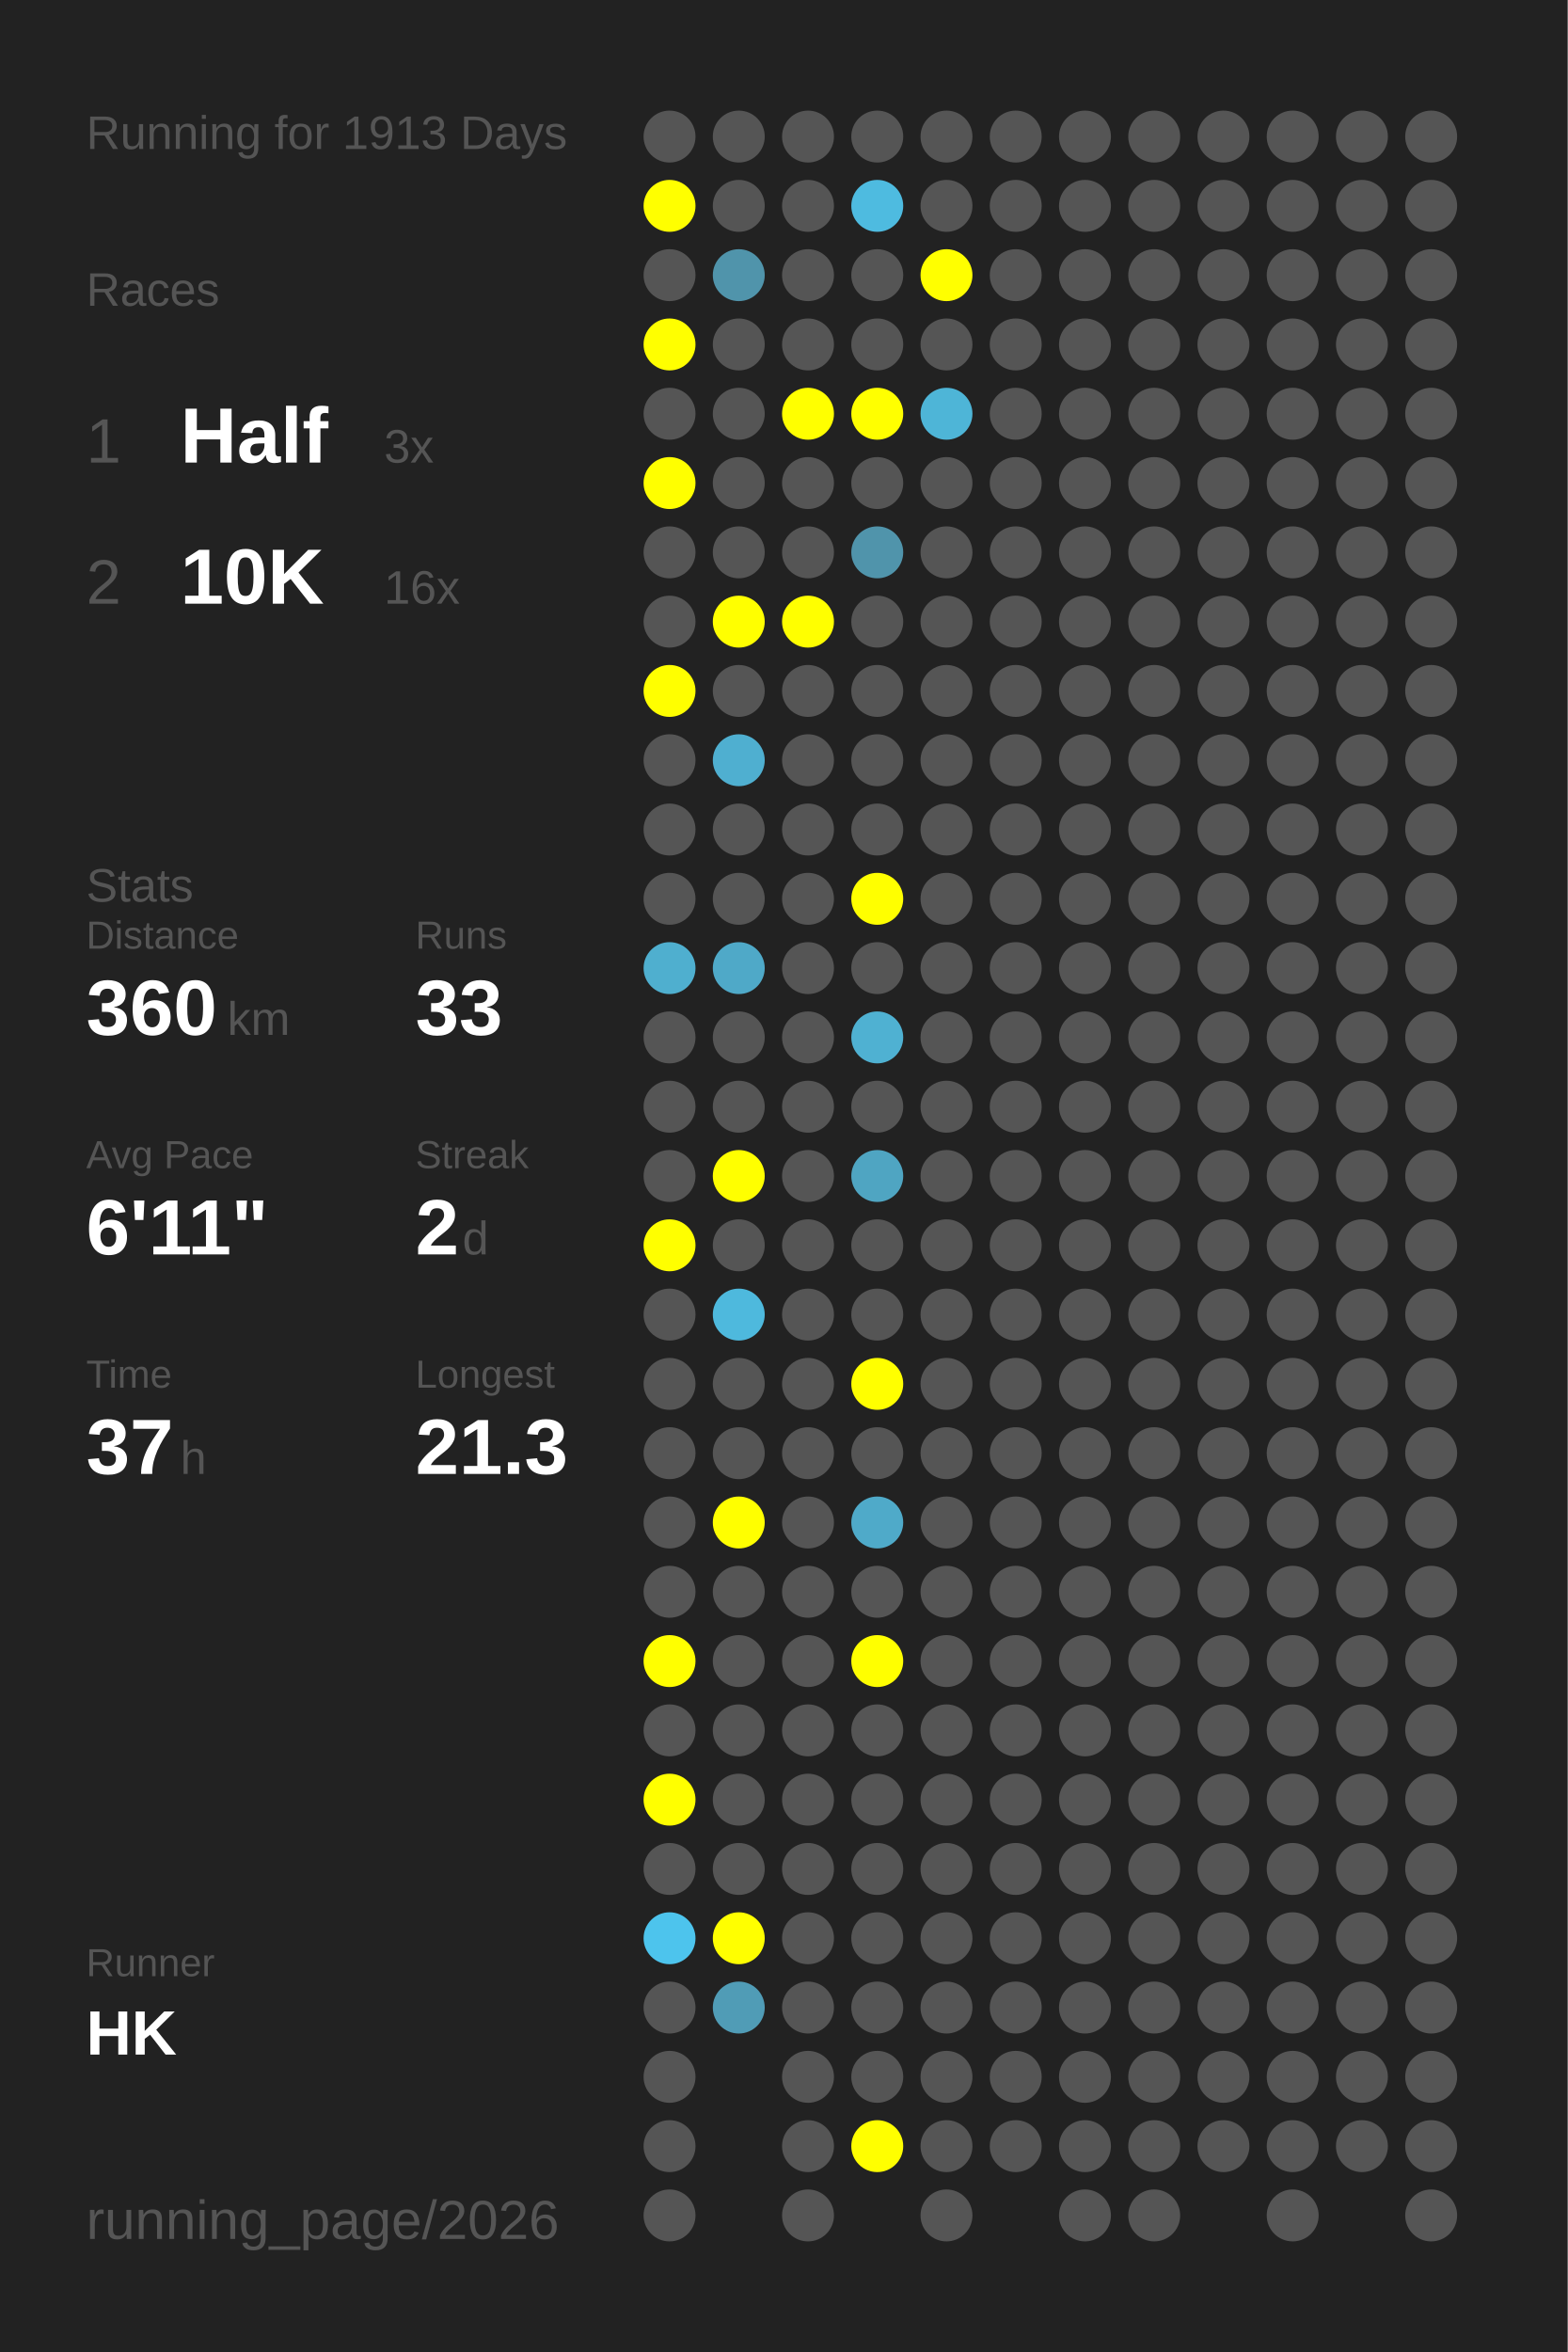
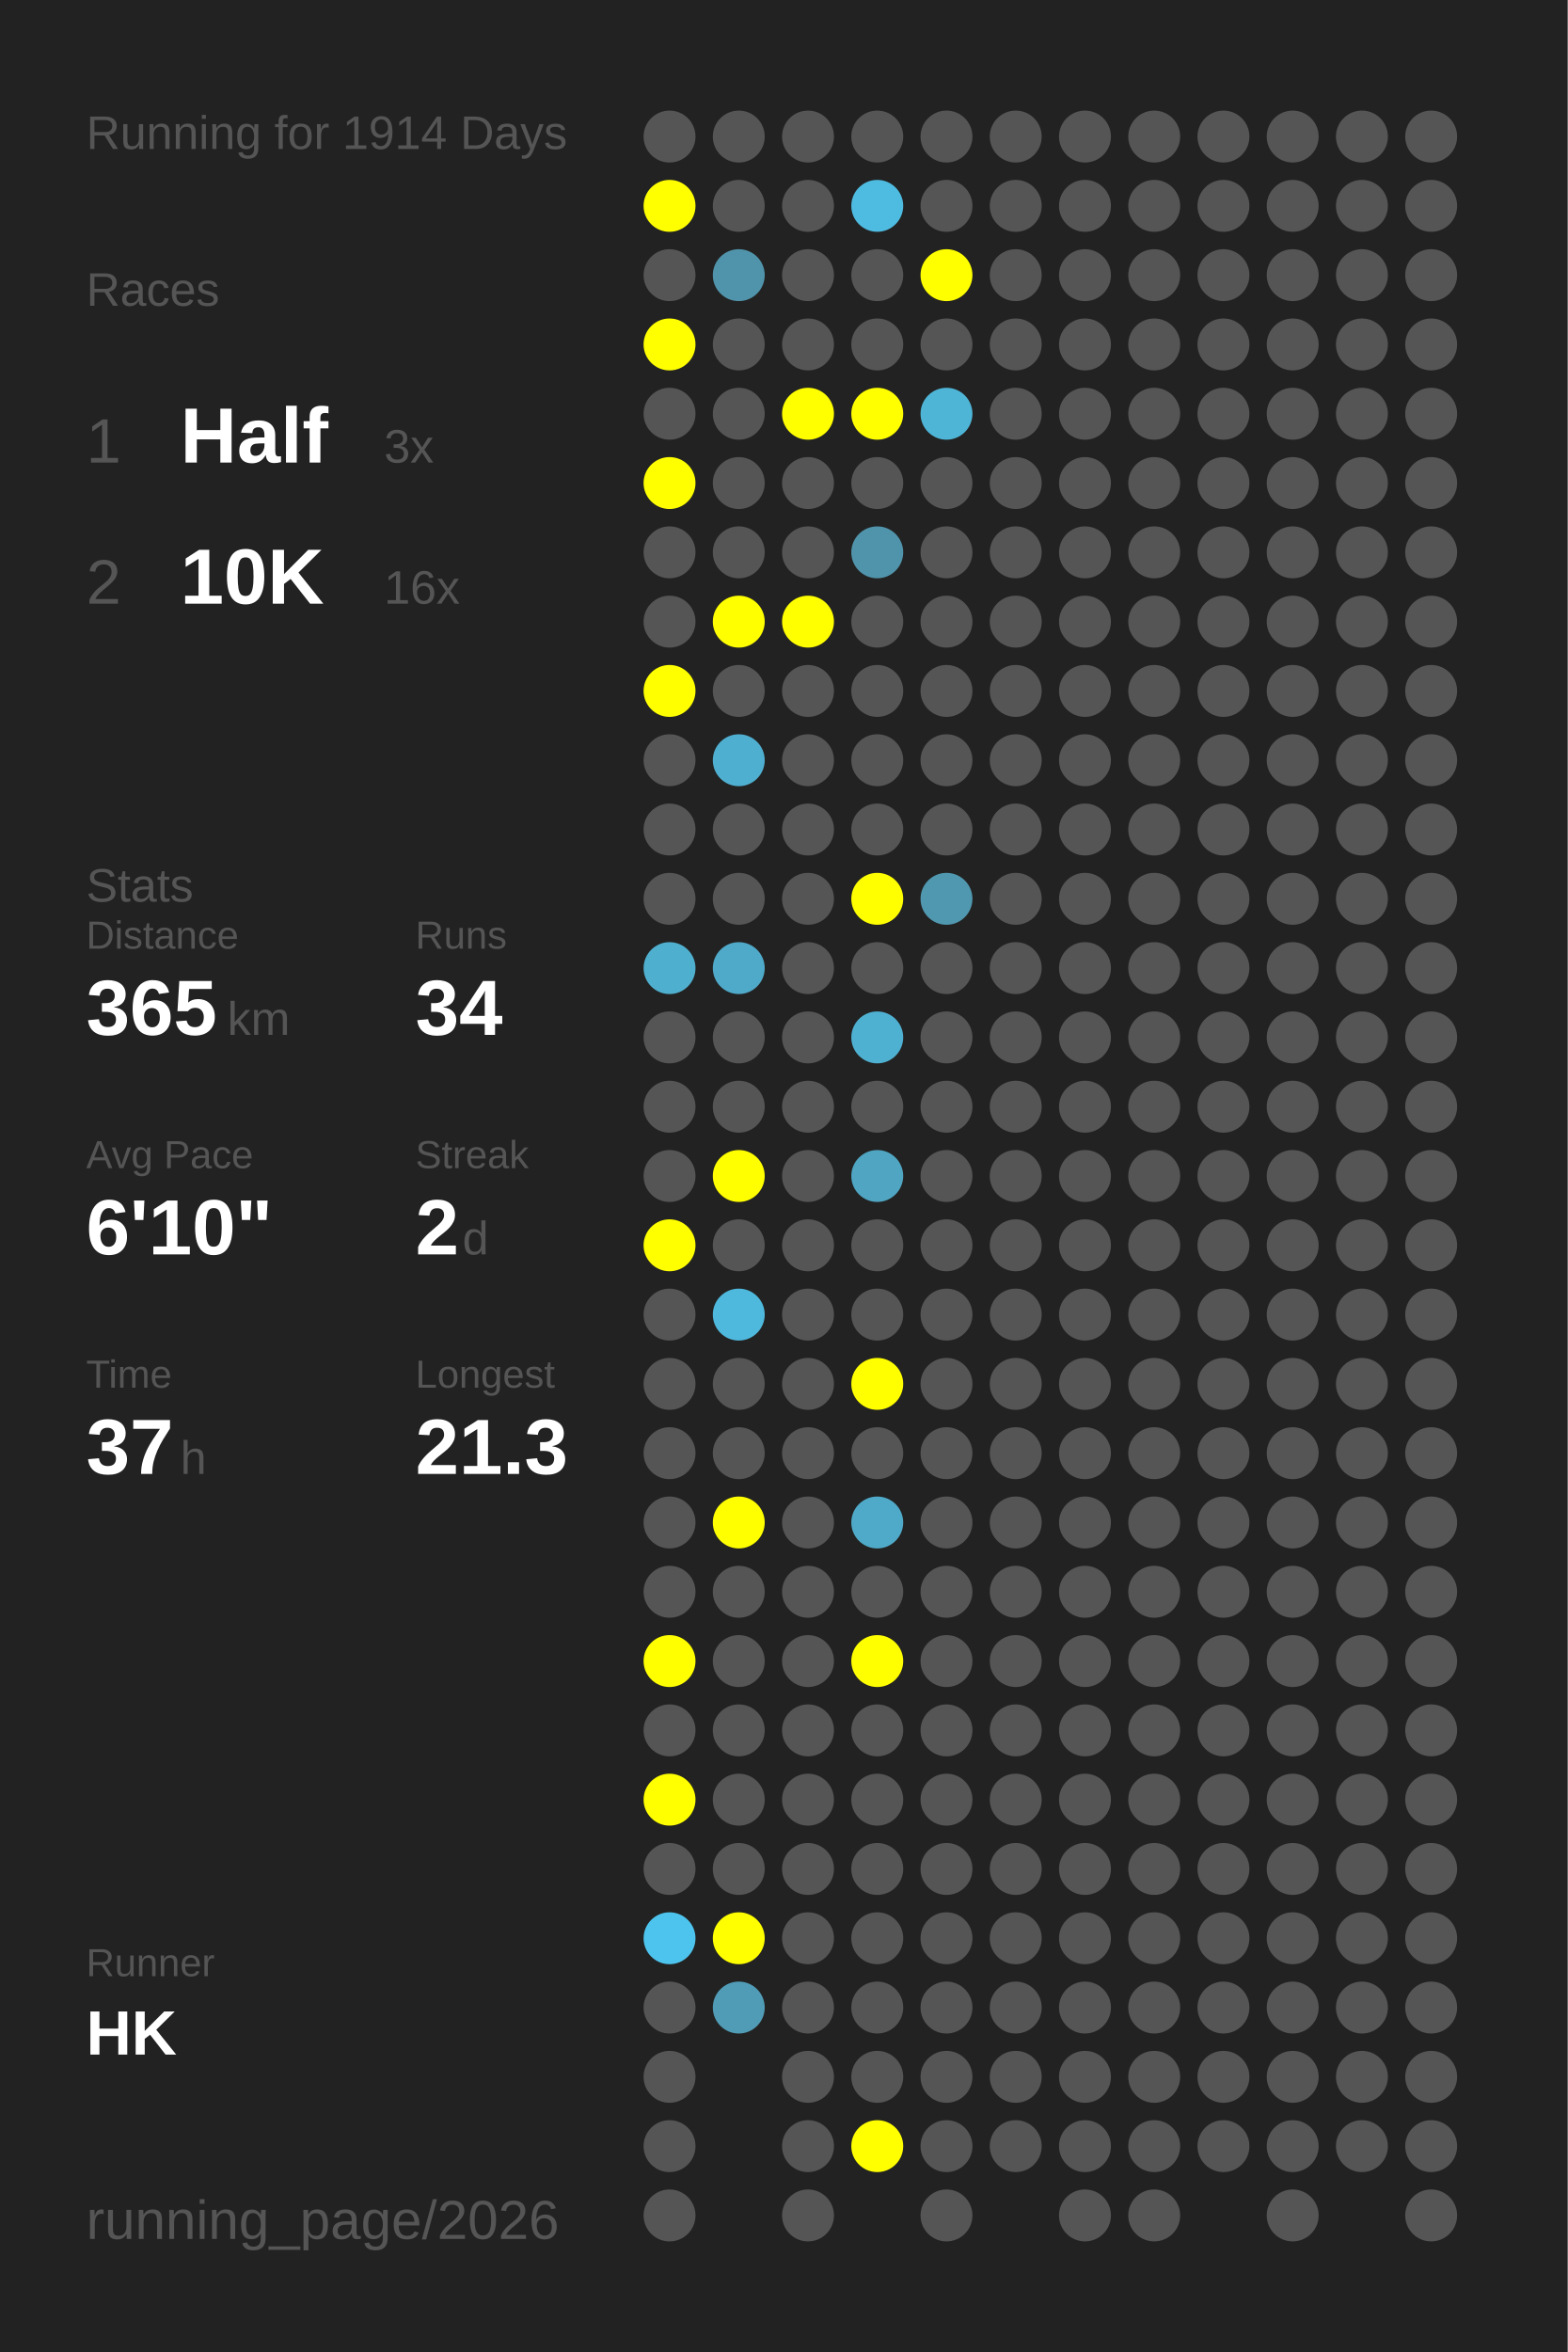
<svg xmlns="http://www.w3.org/2000/svg" baseProfile="full" height="300mm" version="1.1" viewBox="0,0,200,300" width="200mm">
  <defs />
  <rect fill="#222222" height="300" width="200" x="0" y="0" />
-   <text fill="#555555" style="font-size:6px; font-family:Arial;" x="11" y="19">Running for 1913 Days</text>
+   <text fill="#555555" style="font-size:6px; font-family:Arial;" x="11" y="19">Running for 1914 Days</text>
  <text fill="#555555" style="font-size:6px; font-family:Arial;" x="11" y="39">Races</text>
  <text fill="#555555" style="font-size:8px; font-family:Arial;" x="11" y="59">1</text>
  <text fill="#FFFFFF" style="font-size:10px; font-family:Arial; font-weight:bold;" x="23" y="59">Half</text>
  <text fill="#555555" style="font-size:6px; font-family:Arial;" x="49" y="59">3x</text>
  <text fill="#555555" style="font-size:8px; font-family:Arial;" x="11" y="77">2</text>
  <text fill="#FFFFFF" style="font-size:10px; font-family:Arial; font-weight:bold;" x="23" y="77">10K</text>
  <text fill="#555555" style="font-size:6px; font-family:Arial;" x="49" y="77">16x</text>
  <text fill="#555555" style="font-size:6px; font-family:Arial;" x="11" y="115">Stats</text>
  <text fill="#555555" style="font-size:5px; font-family:Arial;" x="11" y="121">Distance</text>
-   <text fill="#FFFFFF" style="font-size:10px; font-family:Arial; font-weight:bold;" x="11" y="132">360</text>
+   <text fill="#FFFFFF" style="font-size:10px; font-family:Arial; font-weight:bold;" x="11" y="132">365</text>
  <text fill="#555555" style="font-size:6px; font-family:Arial;" x="29" y="132">km</text>
  <text fill="#555555" style="font-size:5px; font-family:Arial;" x="53" y="121">Runs</text>
-   <text fill="#FFFFFF" style="font-size:10px; font-family:Arial; font-weight:bold;" x="53" y="132">33</text>
+   <text fill="#FFFFFF" style="font-size:10px; font-family:Arial; font-weight:bold;" x="53" y="132">34</text>
  <text fill="#555555" style="font-size:5px; font-family:Arial;" x="11" y="149">Avg Pace</text>
-   <text fill="#FFFFFF" style="font-size:10px; font-family:Arial; font-weight:bold;" x="11" y="160">6'11"</text>
+   <text fill="#FFFFFF" style="font-size:10px; font-family:Arial; font-weight:bold;" x="11" y="160">6'10"</text>
  <text fill="#555555" style="font-size:5px; font-family:Arial;" x="53" y="149">Streak</text>
  <text fill="#FFFFFF" style="font-size:10px; font-family:Arial; font-weight:bold;" x="53" y="160">2</text>
  <text fill="#555555" style="font-size:6px; font-family:Arial;" x="59" y="160">d</text>
  <text fill="#555555" style="font-size:5px; font-family:Arial;" x="11" y="177">Time</text>
  <text fill="#FFFFFF" style="font-size:10px; font-family:Arial; font-weight:bold;" x="11" y="188">37</text>
  <text fill="#555555" style="font-size:6px; font-family:Arial;" x="23" y="188">h</text>
  <text fill="#555555" style="font-size:5px; font-family:Arial;" x="53" y="177">Longest</text>
  <text fill="#FFFFFF" style="font-size:10px; font-family:Arial; font-weight:bold;" x="53" y="188">21.3</text>
  <text fill="#555555" style="font-size:5px; font-family:Arial;" x="11" y="252.065">Runner</text>
  <text fill="#FFFFFF" style="font-size:8px; font-family:Arial; font-weight:bold;" x="11" y="262.065">HK</text>
  <text fill="#555555" style="font-size:7px; font-family:Arial;" x="11" y="285.581">running_page/2026</text>
  <circle cx="85.417" cy="17.419" fill="#555555" r="3.312" />
  <circle cx="85.417" cy="26.258" fill="#FFFF00" r="3.312" />
  <circle cx="85.417" cy="35.097" fill="#555555" r="3.312" />
  <circle cx="85.417" cy="43.935" fill="#FFFF00" r="3.312" />
  <circle cx="85.417" cy="52.774" fill="#555555" r="3.312" />
  <circle cx="85.417" cy="61.613" fill="#FFFF00" r="3.312" />
  <circle cx="85.417" cy="70.452" fill="#555555" r="3.312" />
  <circle cx="85.417" cy="79.29" fill="#555555" r="3.312" />
  <circle cx="85.417" cy="88.129" fill="#FFFF00" r="3.312" />
  <circle cx="85.417" cy="96.968" fill="#555555" r="3.312" />
  <circle cx="85.417" cy="105.806" fill="#555555" r="3.312" />
  <circle cx="85.417" cy="114.645" fill="#555555" r="3.312" />
  <circle cx="85.417" cy="123.484" fill="#4fafcf" r="3.312" />
  <circle cx="85.417" cy="132.323" fill="#555555" r="3.312" />
  <circle cx="85.417" cy="141.161" fill="#555555" r="3.312" />
  <circle cx="85.417" cy="150" fill="#555555" r="3.312" />
  <circle cx="85.417" cy="158.839" fill="#FFFF00" r="3.312" />
  <circle cx="85.417" cy="167.677" fill="#555555" r="3.312" />
  <circle cx="85.417" cy="176.516" fill="#555555" r="3.312" />
  <circle cx="85.417" cy="185.355" fill="#555555" r="3.312" />
  <circle cx="85.417" cy="194.194" fill="#555555" r="3.312" />
  <circle cx="85.417" cy="203.032" fill="#555555" r="3.312" />
  <circle cx="85.417" cy="211.871" fill="#FFFF00" r="3.312" />
  <circle cx="85.417" cy="220.71" fill="#555555" r="3.312" />
  <circle cx="85.417" cy="229.548" fill="#FFFF00" r="3.312" />
  <circle cx="85.417" cy="238.387" fill="#555555" r="3.312" />
  <circle cx="85.417" cy="247.226" fill="#4dc4ed" r="3.312" />
  <circle cx="85.417" cy="256.065" fill="#555555" r="3.312" />
  <circle cx="85.417" cy="264.903" fill="#555555" r="3.312" />
  <circle cx="85.417" cy="273.742" fill="#555555" r="3.312" />
  <circle cx="85.417" cy="282.581" fill="#555555" r="3.312" />
  <circle cx="94.25" cy="17.419" fill="#555555" r="3.312" />
  <circle cx="94.25" cy="26.258" fill="#555555" r="3.312" />
  <circle cx="94.25" cy="35.097" fill="#5094ab" r="3.312" />
  <circle cx="94.25" cy="43.935" fill="#555555" r="3.312" />
  <circle cx="94.25" cy="52.774" fill="#555555" r="3.312" />
  <circle cx="94.25" cy="61.613" fill="#555555" r="3.312" />
  <circle cx="94.25" cy="70.452" fill="#555555" r="3.312" />
  <circle cx="94.25" cy="79.29" fill="#FFFF00" r="3.312" />
  <circle cx="94.25" cy="88.129" fill="#555555" r="3.312" />
  <circle cx="94.25" cy="96.968" fill="#4fafd0" r="3.312" />
  <circle cx="94.25" cy="105.806" fill="#555555" r="3.312" />
  <circle cx="94.25" cy="114.645" fill="#555555" r="3.312" />
  <circle cx="94.25" cy="123.484" fill="#4fa9c8" r="3.312" />
  <circle cx="94.25" cy="132.323" fill="#555555" r="3.312" />
  <circle cx="94.25" cy="141.161" fill="#555555" r="3.312" />
  <circle cx="94.25" cy="150" fill="#FFFF00" r="3.312" />
  <circle cx="94.25" cy="158.839" fill="#555555" r="3.312" />
  <circle cx="94.25" cy="167.677" fill="#4eb9dd" r="3.312" />
  <circle cx="94.25" cy="176.516" fill="#555555" r="3.312" />
  <circle cx="94.25" cy="185.355" fill="#555555" r="3.312" />
  <circle cx="94.25" cy="194.194" fill="#FFFF00" r="3.312" />
  <circle cx="94.25" cy="203.032" fill="#555555" r="3.312" />
  <circle cx="94.25" cy="211.871" fill="#555555" r="3.312" />
  <circle cx="94.25" cy="220.71" fill="#555555" r="3.312" />
  <circle cx="94.25" cy="229.548" fill="#555555" r="3.312" />
  <circle cx="94.25" cy="238.387" fill="#555555" r="3.312" />
  <circle cx="94.25" cy="247.226" fill="#FFFF00" r="3.312" />
  <circle cx="94.25" cy="256.065" fill="#509cb6" r="3.312" />
  <circle cx="103.083" cy="17.419" fill="#555555" r="3.312" />
  <circle cx="103.083" cy="26.258" fill="#555555" r="3.312" />
  <circle cx="103.083" cy="35.097" fill="#555555" r="3.312" />
  <circle cx="103.083" cy="43.935" fill="#555555" r="3.312" />
  <circle cx="103.083" cy="52.774" fill="#FFFF00" r="3.312" />
  <circle cx="103.083" cy="61.613" fill="#555555" r="3.312" />
  <circle cx="103.083" cy="70.452" fill="#555555" r="3.312" />
  <circle cx="103.083" cy="79.29" fill="#FFFF00" r="3.312" />
  <circle cx="103.083" cy="88.129" fill="#555555" r="3.312" />
  <circle cx="103.083" cy="96.968" fill="#555555" r="3.312" />
  <circle cx="103.083" cy="105.806" fill="#555555" r="3.312" />
  <circle cx="103.083" cy="114.645" fill="#555555" r="3.312" />
  <circle cx="103.083" cy="123.484" fill="#555555" r="3.312" />
  <circle cx="103.083" cy="132.323" fill="#555555" r="3.312" />
  <circle cx="103.083" cy="141.161" fill="#555555" r="3.312" />
  <circle cx="103.083" cy="150" fill="#555555" r="3.312" />
  <circle cx="103.083" cy="158.839" fill="#555555" r="3.312" />
  <circle cx="103.083" cy="167.677" fill="#555555" r="3.312" />
  <circle cx="103.083" cy="176.516" fill="#555555" r="3.312" />
  <circle cx="103.083" cy="185.355" fill="#555555" r="3.312" />
  <circle cx="103.083" cy="194.194" fill="#555555" r="3.312" />
  <circle cx="103.083" cy="203.032" fill="#555555" r="3.312" />
  <circle cx="103.083" cy="211.871" fill="#555555" r="3.312" />
  <circle cx="103.083" cy="220.71" fill="#555555" r="3.312" />
  <circle cx="103.083" cy="229.548" fill="#555555" r="3.312" />
  <circle cx="103.083" cy="238.387" fill="#555555" r="3.312" />
  <circle cx="103.083" cy="247.226" fill="#555555" r="3.312" />
  <circle cx="103.083" cy="256.065" fill="#555555" r="3.312" />
  <circle cx="103.083" cy="264.903" fill="#555555" r="3.312" />
  <circle cx="103.083" cy="273.742" fill="#555555" r="3.312" />
  <circle cx="103.083" cy="282.581" fill="#555555" r="3.312" />
  <circle cx="111.917" cy="17.419" fill="#555555" r="3.312" />
  <circle cx="111.917" cy="26.258" fill="#4ebbe0" r="3.312" />
  <circle cx="111.917" cy="35.097" fill="#555555" r="3.312" />
  <circle cx="111.917" cy="43.935" fill="#555555" r="3.312" />
  <circle cx="111.917" cy="52.774" fill="#FFFF00" r="3.312" />
  <circle cx="111.917" cy="61.613" fill="#555555" r="3.312" />
  <circle cx="111.917" cy="70.452" fill="#5094ab" r="3.312" />
  <circle cx="111.917" cy="79.29" fill="#555555" r="3.312" />
  <circle cx="111.917" cy="88.129" fill="#555555" r="3.312" />
  <circle cx="111.917" cy="96.968" fill="#555555" r="3.312" />
  <circle cx="111.917" cy="105.806" fill="#555555" r="3.312" />
  <circle cx="111.917" cy="114.645" fill="#FFFF00" r="3.312" />
  <circle cx="111.917" cy="123.484" fill="#555555" r="3.312" />
  <circle cx="111.917" cy="132.323" fill="#4fb1d2" r="3.312" />
  <circle cx="111.917" cy="141.161" fill="#555555" r="3.312" />
  <circle cx="111.917" cy="150" fill="#4fa5c2" r="3.312" />
  <circle cx="111.917" cy="158.839" fill="#555555" r="3.312" />
  <circle cx="111.917" cy="167.677" fill="#555555" r="3.312" />
  <circle cx="111.917" cy="176.516" fill="#FFFF00" r="3.312" />
  <circle cx="111.917" cy="185.355" fill="#555555" r="3.312" />
  <circle cx="111.917" cy="194.194" fill="#4faac9" r="3.312" />
  <circle cx="111.917" cy="203.032" fill="#555555" r="3.312" />
  <circle cx="111.917" cy="211.871" fill="#FFFF00" r="3.312" />
  <circle cx="111.917" cy="220.71" fill="#555555" r="3.312" />
  <circle cx="111.917" cy="229.548" fill="#555555" r="3.312" />
  <circle cx="111.917" cy="238.387" fill="#555555" r="3.312" />
  <circle cx="111.917" cy="247.226" fill="#555555" r="3.312" />
  <circle cx="111.917" cy="256.065" fill="#555555" r="3.312" />
  <circle cx="111.917" cy="264.903" fill="#555555" r="3.312" />
  <circle cx="111.917" cy="273.742" fill="#FFFF00" r="3.312" />
  <circle cx="120.75" cy="17.419" fill="#555555" r="3.312" />
  <circle cx="120.75" cy="26.258" fill="#555555" r="3.312" />
  <circle cx="120.75" cy="35.097" fill="#FFFF00" r="3.312" />
  <circle cx="120.75" cy="43.935" fill="#555555" r="3.312" />
  <circle cx="120.75" cy="52.774" fill="#4eb5d7" r="3.312" />
  <circle cx="120.75" cy="61.613" fill="#555555" r="3.312" />
  <circle cx="120.75" cy="70.452" fill="#555555" r="3.312" />
  <circle cx="120.75" cy="79.29" fill="#555555" r="3.312" />
  <circle cx="120.75" cy="88.129" fill="#555555" r="3.312" />
  <circle cx="120.75" cy="96.968" fill="#555555" r="3.312" />
  <circle cx="120.75" cy="105.806" fill="#555555" r="3.312" />
-   <circle cx="120.75" cy="114.645" fill="#555555" r="3.312" />
+   <circle cx="120.75" cy="114.645" fill="#5098b0" r="3.312" />
  <circle cx="120.75" cy="123.484" fill="#555555" r="3.312" />
  <circle cx="120.75" cy="132.323" fill="#555555" r="3.312" />
  <circle cx="120.75" cy="141.161" fill="#555555" r="3.312" />
  <circle cx="120.75" cy="150" fill="#555555" r="3.312" />
  <circle cx="120.75" cy="158.839" fill="#555555" r="3.312" />
  <circle cx="120.75" cy="167.677" fill="#555555" r="3.312" />
  <circle cx="120.75" cy="176.516" fill="#555555" r="3.312" />
  <circle cx="120.75" cy="185.355" fill="#555555" r="3.312" />
  <circle cx="120.75" cy="194.194" fill="#555555" r="3.312" />
  <circle cx="120.75" cy="203.032" fill="#555555" r="3.312" />
  <circle cx="120.75" cy="211.871" fill="#555555" r="3.312" />
  <circle cx="120.75" cy="220.71" fill="#555555" r="3.312" />
  <circle cx="120.75" cy="229.548" fill="#555555" r="3.312" />
  <circle cx="120.75" cy="238.387" fill="#555555" r="3.312" />
  <circle cx="120.75" cy="247.226" fill="#555555" r="3.312" />
  <circle cx="120.75" cy="256.065" fill="#555555" r="3.312" />
  <circle cx="120.75" cy="264.903" fill="#555555" r="3.312" />
  <circle cx="120.75" cy="273.742" fill="#555555" r="3.312" />
  <circle cx="120.75" cy="282.581" fill="#555555" r="3.312" />
  <circle cx="129.583" cy="17.419" fill="#555555" r="3.312" />
  <circle cx="129.583" cy="26.258" fill="#555555" r="3.312" />
  <circle cx="129.583" cy="35.097" fill="#555555" r="3.312" />
  <circle cx="129.583" cy="43.935" fill="#555555" r="3.312" />
  <circle cx="129.583" cy="52.774" fill="#555555" r="3.312" />
  <circle cx="129.583" cy="61.613" fill="#555555" r="3.312" />
  <circle cx="129.583" cy="70.452" fill="#555555" r="3.312" />
  <circle cx="129.583" cy="79.29" fill="#555555" r="3.312" />
  <circle cx="129.583" cy="88.129" fill="#555555" r="3.312" />
  <circle cx="129.583" cy="96.968" fill="#555555" r="3.312" />
  <circle cx="129.583" cy="105.806" fill="#555555" r="3.312" />
  <circle cx="129.583" cy="114.645" fill="#555555" r="3.312" />
  <circle cx="129.583" cy="123.484" fill="#555555" r="3.312" />
  <circle cx="129.583" cy="132.323" fill="#555555" r="3.312" />
  <circle cx="129.583" cy="141.161" fill="#555555" r="3.312" />
  <circle cx="129.583" cy="150" fill="#555555" r="3.312" />
  <circle cx="129.583" cy="158.839" fill="#555555" r="3.312" />
  <circle cx="129.583" cy="167.677" fill="#555555" r="3.312" />
  <circle cx="129.583" cy="176.516" fill="#555555" r="3.312" />
  <circle cx="129.583" cy="185.355" fill="#555555" r="3.312" />
  <circle cx="129.583" cy="194.194" fill="#555555" r="3.312" />
  <circle cx="129.583" cy="203.032" fill="#555555" r="3.312" />
  <circle cx="129.583" cy="211.871" fill="#555555" r="3.312" />
  <circle cx="129.583" cy="220.71" fill="#555555" r="3.312" />
  <circle cx="129.583" cy="229.548" fill="#555555" r="3.312" />
  <circle cx="129.583" cy="238.387" fill="#555555" r="3.312" />
  <circle cx="129.583" cy="247.226" fill="#555555" r="3.312" />
  <circle cx="129.583" cy="256.065" fill="#555555" r="3.312" />
  <circle cx="129.583" cy="264.903" fill="#555555" r="3.312" />
  <circle cx="129.583" cy="273.742" fill="#555555" r="3.312" />
  <circle cx="138.417" cy="17.419" fill="#555555" r="3.312" />
  <circle cx="138.417" cy="26.258" fill="#555555" r="3.312" />
  <circle cx="138.417" cy="35.097" fill="#555555" r="3.312" />
  <circle cx="138.417" cy="43.935" fill="#555555" r="3.312" />
  <circle cx="138.417" cy="52.774" fill="#555555" r="3.312" />
  <circle cx="138.417" cy="61.613" fill="#555555" r="3.312" />
  <circle cx="138.417" cy="70.452" fill="#555555" r="3.312" />
  <circle cx="138.417" cy="79.29" fill="#555555" r="3.312" />
  <circle cx="138.417" cy="88.129" fill="#555555" r="3.312" />
  <circle cx="138.417" cy="96.968" fill="#555555" r="3.312" />
  <circle cx="138.417" cy="105.806" fill="#555555" r="3.312" />
  <circle cx="138.417" cy="114.645" fill="#555555" r="3.312" />
  <circle cx="138.417" cy="123.484" fill="#555555" r="3.312" />
  <circle cx="138.417" cy="132.323" fill="#555555" r="3.312" />
  <circle cx="138.417" cy="141.161" fill="#555555" r="3.312" />
  <circle cx="138.417" cy="150" fill="#555555" r="3.312" />
  <circle cx="138.417" cy="158.839" fill="#555555" r="3.312" />
  <circle cx="138.417" cy="167.677" fill="#555555" r="3.312" />
  <circle cx="138.417" cy="176.516" fill="#555555" r="3.312" />
  <circle cx="138.417" cy="185.355" fill="#555555" r="3.312" />
  <circle cx="138.417" cy="194.194" fill="#555555" r="3.312" />
  <circle cx="138.417" cy="203.032" fill="#555555" r="3.312" />
  <circle cx="138.417" cy="211.871" fill="#555555" r="3.312" />
  <circle cx="138.417" cy="220.71" fill="#555555" r="3.312" />
  <circle cx="138.417" cy="229.548" fill="#555555" r="3.312" />
  <circle cx="138.417" cy="238.387" fill="#555555" r="3.312" />
  <circle cx="138.417" cy="247.226" fill="#555555" r="3.312" />
  <circle cx="138.417" cy="256.065" fill="#555555" r="3.312" />
  <circle cx="138.417" cy="264.903" fill="#555555" r="3.312" />
  <circle cx="138.417" cy="273.742" fill="#555555" r="3.312" />
  <circle cx="138.417" cy="282.581" fill="#555555" r="3.312" />
  <circle cx="147.25" cy="17.419" fill="#555555" r="3.312" />
  <circle cx="147.25" cy="26.258" fill="#555555" r="3.312" />
  <circle cx="147.25" cy="35.097" fill="#555555" r="3.312" />
  <circle cx="147.25" cy="43.935" fill="#555555" r="3.312" />
  <circle cx="147.25" cy="52.774" fill="#555555" r="3.312" />
  <circle cx="147.25" cy="61.613" fill="#555555" r="3.312" />
  <circle cx="147.25" cy="70.452" fill="#555555" r="3.312" />
  <circle cx="147.25" cy="79.29" fill="#555555" r="3.312" />
  <circle cx="147.25" cy="88.129" fill="#555555" r="3.312" />
  <circle cx="147.25" cy="96.968" fill="#555555" r="3.312" />
  <circle cx="147.25" cy="105.806" fill="#555555" r="3.312" />
  <circle cx="147.25" cy="114.645" fill="#555555" r="3.312" />
  <circle cx="147.25" cy="123.484" fill="#555555" r="3.312" />
  <circle cx="147.25" cy="132.323" fill="#555555" r="3.312" />
  <circle cx="147.25" cy="141.161" fill="#555555" r="3.312" />
  <circle cx="147.25" cy="150" fill="#555555" r="3.312" />
  <circle cx="147.25" cy="158.839" fill="#555555" r="3.312" />
  <circle cx="147.25" cy="167.677" fill="#555555" r="3.312" />
  <circle cx="147.25" cy="176.516" fill="#555555" r="3.312" />
  <circle cx="147.25" cy="185.355" fill="#555555" r="3.312" />
  <circle cx="147.25" cy="194.194" fill="#555555" r="3.312" />
  <circle cx="147.25" cy="203.032" fill="#555555" r="3.312" />
  <circle cx="147.25" cy="211.871" fill="#555555" r="3.312" />
  <circle cx="147.25" cy="220.71" fill="#555555" r="3.312" />
  <circle cx="147.25" cy="229.548" fill="#555555" r="3.312" />
  <circle cx="147.25" cy="238.387" fill="#555555" r="3.312" />
  <circle cx="147.25" cy="247.226" fill="#555555" r="3.312" />
  <circle cx="147.25" cy="256.065" fill="#555555" r="3.312" />
  <circle cx="147.25" cy="264.903" fill="#555555" r="3.312" />
  <circle cx="147.25" cy="273.742" fill="#555555" r="3.312" />
  <circle cx="147.25" cy="282.581" fill="#555555" r="3.312" />
  <circle cx="156.083" cy="17.419" fill="#555555" r="3.312" />
  <circle cx="156.083" cy="26.258" fill="#555555" r="3.312" />
  <circle cx="156.083" cy="35.097" fill="#555555" r="3.312" />
  <circle cx="156.083" cy="43.935" fill="#555555" r="3.312" />
  <circle cx="156.083" cy="52.774" fill="#555555" r="3.312" />
  <circle cx="156.083" cy="61.613" fill="#555555" r="3.312" />
  <circle cx="156.083" cy="70.452" fill="#555555" r="3.312" />
  <circle cx="156.083" cy="79.29" fill="#555555" r="3.312" />
  <circle cx="156.083" cy="88.129" fill="#555555" r="3.312" />
  <circle cx="156.083" cy="96.968" fill="#555555" r="3.312" />
  <circle cx="156.083" cy="105.806" fill="#555555" r="3.312" />
  <circle cx="156.083" cy="114.645" fill="#555555" r="3.312" />
  <circle cx="156.083" cy="123.484" fill="#555555" r="3.312" />
  <circle cx="156.083" cy="132.323" fill="#555555" r="3.312" />
  <circle cx="156.083" cy="141.161" fill="#555555" r="3.312" />
  <circle cx="156.083" cy="150" fill="#555555" r="3.312" />
  <circle cx="156.083" cy="158.839" fill="#555555" r="3.312" />
  <circle cx="156.083" cy="167.677" fill="#555555" r="3.312" />
  <circle cx="156.083" cy="176.516" fill="#555555" r="3.312" />
  <circle cx="156.083" cy="185.355" fill="#555555" r="3.312" />
  <circle cx="156.083" cy="194.194" fill="#555555" r="3.312" />
  <circle cx="156.083" cy="203.032" fill="#555555" r="3.312" />
  <circle cx="156.083" cy="211.871" fill="#555555" r="3.312" />
  <circle cx="156.083" cy="220.71" fill="#555555" r="3.312" />
  <circle cx="156.083" cy="229.548" fill="#555555" r="3.312" />
  <circle cx="156.083" cy="238.387" fill="#555555" r="3.312" />
  <circle cx="156.083" cy="247.226" fill="#555555" r="3.312" />
  <circle cx="156.083" cy="256.065" fill="#555555" r="3.312" />
  <circle cx="156.083" cy="264.903" fill="#555555" r="3.312" />
  <circle cx="156.083" cy="273.742" fill="#555555" r="3.312" />
  <circle cx="164.917" cy="17.419" fill="#555555" r="3.312" />
  <circle cx="164.917" cy="26.258" fill="#555555" r="3.312" />
  <circle cx="164.917" cy="35.097" fill="#555555" r="3.312" />
  <circle cx="164.917" cy="43.935" fill="#555555" r="3.312" />
  <circle cx="164.917" cy="52.774" fill="#555555" r="3.312" />
  <circle cx="164.917" cy="61.613" fill="#555555" r="3.312" />
  <circle cx="164.917" cy="70.452" fill="#555555" r="3.312" />
  <circle cx="164.917" cy="79.29" fill="#555555" r="3.312" />
  <circle cx="164.917" cy="88.129" fill="#555555" r="3.312" />
  <circle cx="164.917" cy="96.968" fill="#555555" r="3.312" />
  <circle cx="164.917" cy="105.806" fill="#555555" r="3.312" />
  <circle cx="164.917" cy="114.645" fill="#555555" r="3.312" />
  <circle cx="164.917" cy="123.484" fill="#555555" r="3.312" />
  <circle cx="164.917" cy="132.323" fill="#555555" r="3.312" />
  <circle cx="164.917" cy="141.161" fill="#555555" r="3.312" />
  <circle cx="164.917" cy="150" fill="#555555" r="3.312" />
  <circle cx="164.917" cy="158.839" fill="#555555" r="3.312" />
  <circle cx="164.917" cy="167.677" fill="#555555" r="3.312" />
  <circle cx="164.917" cy="176.516" fill="#555555" r="3.312" />
  <circle cx="164.917" cy="185.355" fill="#555555" r="3.312" />
  <circle cx="164.917" cy="194.194" fill="#555555" r="3.312" />
  <circle cx="164.917" cy="203.032" fill="#555555" r="3.312" />
  <circle cx="164.917" cy="211.871" fill="#555555" r="3.312" />
  <circle cx="164.917" cy="220.71" fill="#555555" r="3.312" />
  <circle cx="164.917" cy="229.548" fill="#555555" r="3.312" />
  <circle cx="164.917" cy="238.387" fill="#555555" r="3.312" />
  <circle cx="164.917" cy="247.226" fill="#555555" r="3.312" />
  <circle cx="164.917" cy="256.065" fill="#555555" r="3.312" />
  <circle cx="164.917" cy="264.903" fill="#555555" r="3.312" />
  <circle cx="164.917" cy="273.742" fill="#555555" r="3.312" />
  <circle cx="164.917" cy="282.581" fill="#555555" r="3.312" />
  <circle cx="173.75" cy="17.419" fill="#555555" r="3.312" />
  <circle cx="173.75" cy="26.258" fill="#555555" r="3.312" />
  <circle cx="173.75" cy="35.097" fill="#555555" r="3.312" />
  <circle cx="173.75" cy="43.935" fill="#555555" r="3.312" />
  <circle cx="173.75" cy="52.774" fill="#555555" r="3.312" />
  <circle cx="173.75" cy="61.613" fill="#555555" r="3.312" />
  <circle cx="173.75" cy="70.452" fill="#555555" r="3.312" />
  <circle cx="173.75" cy="79.29" fill="#555555" r="3.312" />
  <circle cx="173.75" cy="88.129" fill="#555555" r="3.312" />
  <circle cx="173.75" cy="96.968" fill="#555555" r="3.312" />
  <circle cx="173.75" cy="105.806" fill="#555555" r="3.312" />
  <circle cx="173.75" cy="114.645" fill="#555555" r="3.312" />
  <circle cx="173.75" cy="123.484" fill="#555555" r="3.312" />
  <circle cx="173.75" cy="132.323" fill="#555555" r="3.312" />
  <circle cx="173.75" cy="141.161" fill="#555555" r="3.312" />
  <circle cx="173.75" cy="150" fill="#555555" r="3.312" />
  <circle cx="173.75" cy="158.839" fill="#555555" r="3.312" />
  <circle cx="173.75" cy="167.677" fill="#555555" r="3.312" />
  <circle cx="173.75" cy="176.516" fill="#555555" r="3.312" />
  <circle cx="173.75" cy="185.355" fill="#555555" r="3.312" />
  <circle cx="173.75" cy="194.194" fill="#555555" r="3.312" />
  <circle cx="173.75" cy="203.032" fill="#555555" r="3.312" />
  <circle cx="173.75" cy="211.871" fill="#555555" r="3.312" />
  <circle cx="173.75" cy="220.71" fill="#555555" r="3.312" />
  <circle cx="173.75" cy="229.548" fill="#555555" r="3.312" />
  <circle cx="173.75" cy="238.387" fill="#555555" r="3.312" />
  <circle cx="173.75" cy="247.226" fill="#555555" r="3.312" />
  <circle cx="173.75" cy="256.065" fill="#555555" r="3.312" />
  <circle cx="173.75" cy="264.903" fill="#555555" r="3.312" />
  <circle cx="173.75" cy="273.742" fill="#555555" r="3.312" />
  <circle cx="182.583" cy="17.419" fill="#555555" r="3.312" />
  <circle cx="182.583" cy="26.258" fill="#555555" r="3.312" />
  <circle cx="182.583" cy="35.097" fill="#555555" r="3.312" />
  <circle cx="182.583" cy="43.935" fill="#555555" r="3.312" />
  <circle cx="182.583" cy="52.774" fill="#555555" r="3.312" />
  <circle cx="182.583" cy="61.613" fill="#555555" r="3.312" />
  <circle cx="182.583" cy="70.452" fill="#555555" r="3.312" />
  <circle cx="182.583" cy="79.29" fill="#555555" r="3.312" />
  <circle cx="182.583" cy="88.129" fill="#555555" r="3.312" />
  <circle cx="182.583" cy="96.968" fill="#555555" r="3.312" />
  <circle cx="182.583" cy="105.806" fill="#555555" r="3.312" />
  <circle cx="182.583" cy="114.645" fill="#555555" r="3.312" />
  <circle cx="182.583" cy="123.484" fill="#555555" r="3.312" />
  <circle cx="182.583" cy="132.323" fill="#555555" r="3.312" />
  <circle cx="182.583" cy="141.161" fill="#555555" r="3.312" />
  <circle cx="182.583" cy="150" fill="#555555" r="3.312" />
  <circle cx="182.583" cy="158.839" fill="#555555" r="3.312" />
  <circle cx="182.583" cy="167.677" fill="#555555" r="3.312" />
  <circle cx="182.583" cy="176.516" fill="#555555" r="3.312" />
  <circle cx="182.583" cy="185.355" fill="#555555" r="3.312" />
  <circle cx="182.583" cy="194.194" fill="#555555" r="3.312" />
  <circle cx="182.583" cy="203.032" fill="#555555" r="3.312" />
  <circle cx="182.583" cy="211.871" fill="#555555" r="3.312" />
  <circle cx="182.583" cy="220.71" fill="#555555" r="3.312" />
  <circle cx="182.583" cy="229.548" fill="#555555" r="3.312" />
  <circle cx="182.583" cy="238.387" fill="#555555" r="3.312" />
  <circle cx="182.583" cy="247.226" fill="#555555" r="3.312" />
  <circle cx="182.583" cy="256.065" fill="#555555" r="3.312" />
  <circle cx="182.583" cy="264.903" fill="#555555" r="3.312" />
  <circle cx="182.583" cy="273.742" fill="#555555" r="3.312" />
  <circle cx="182.583" cy="282.581" fill="#555555" r="3.312" />
</svg>
